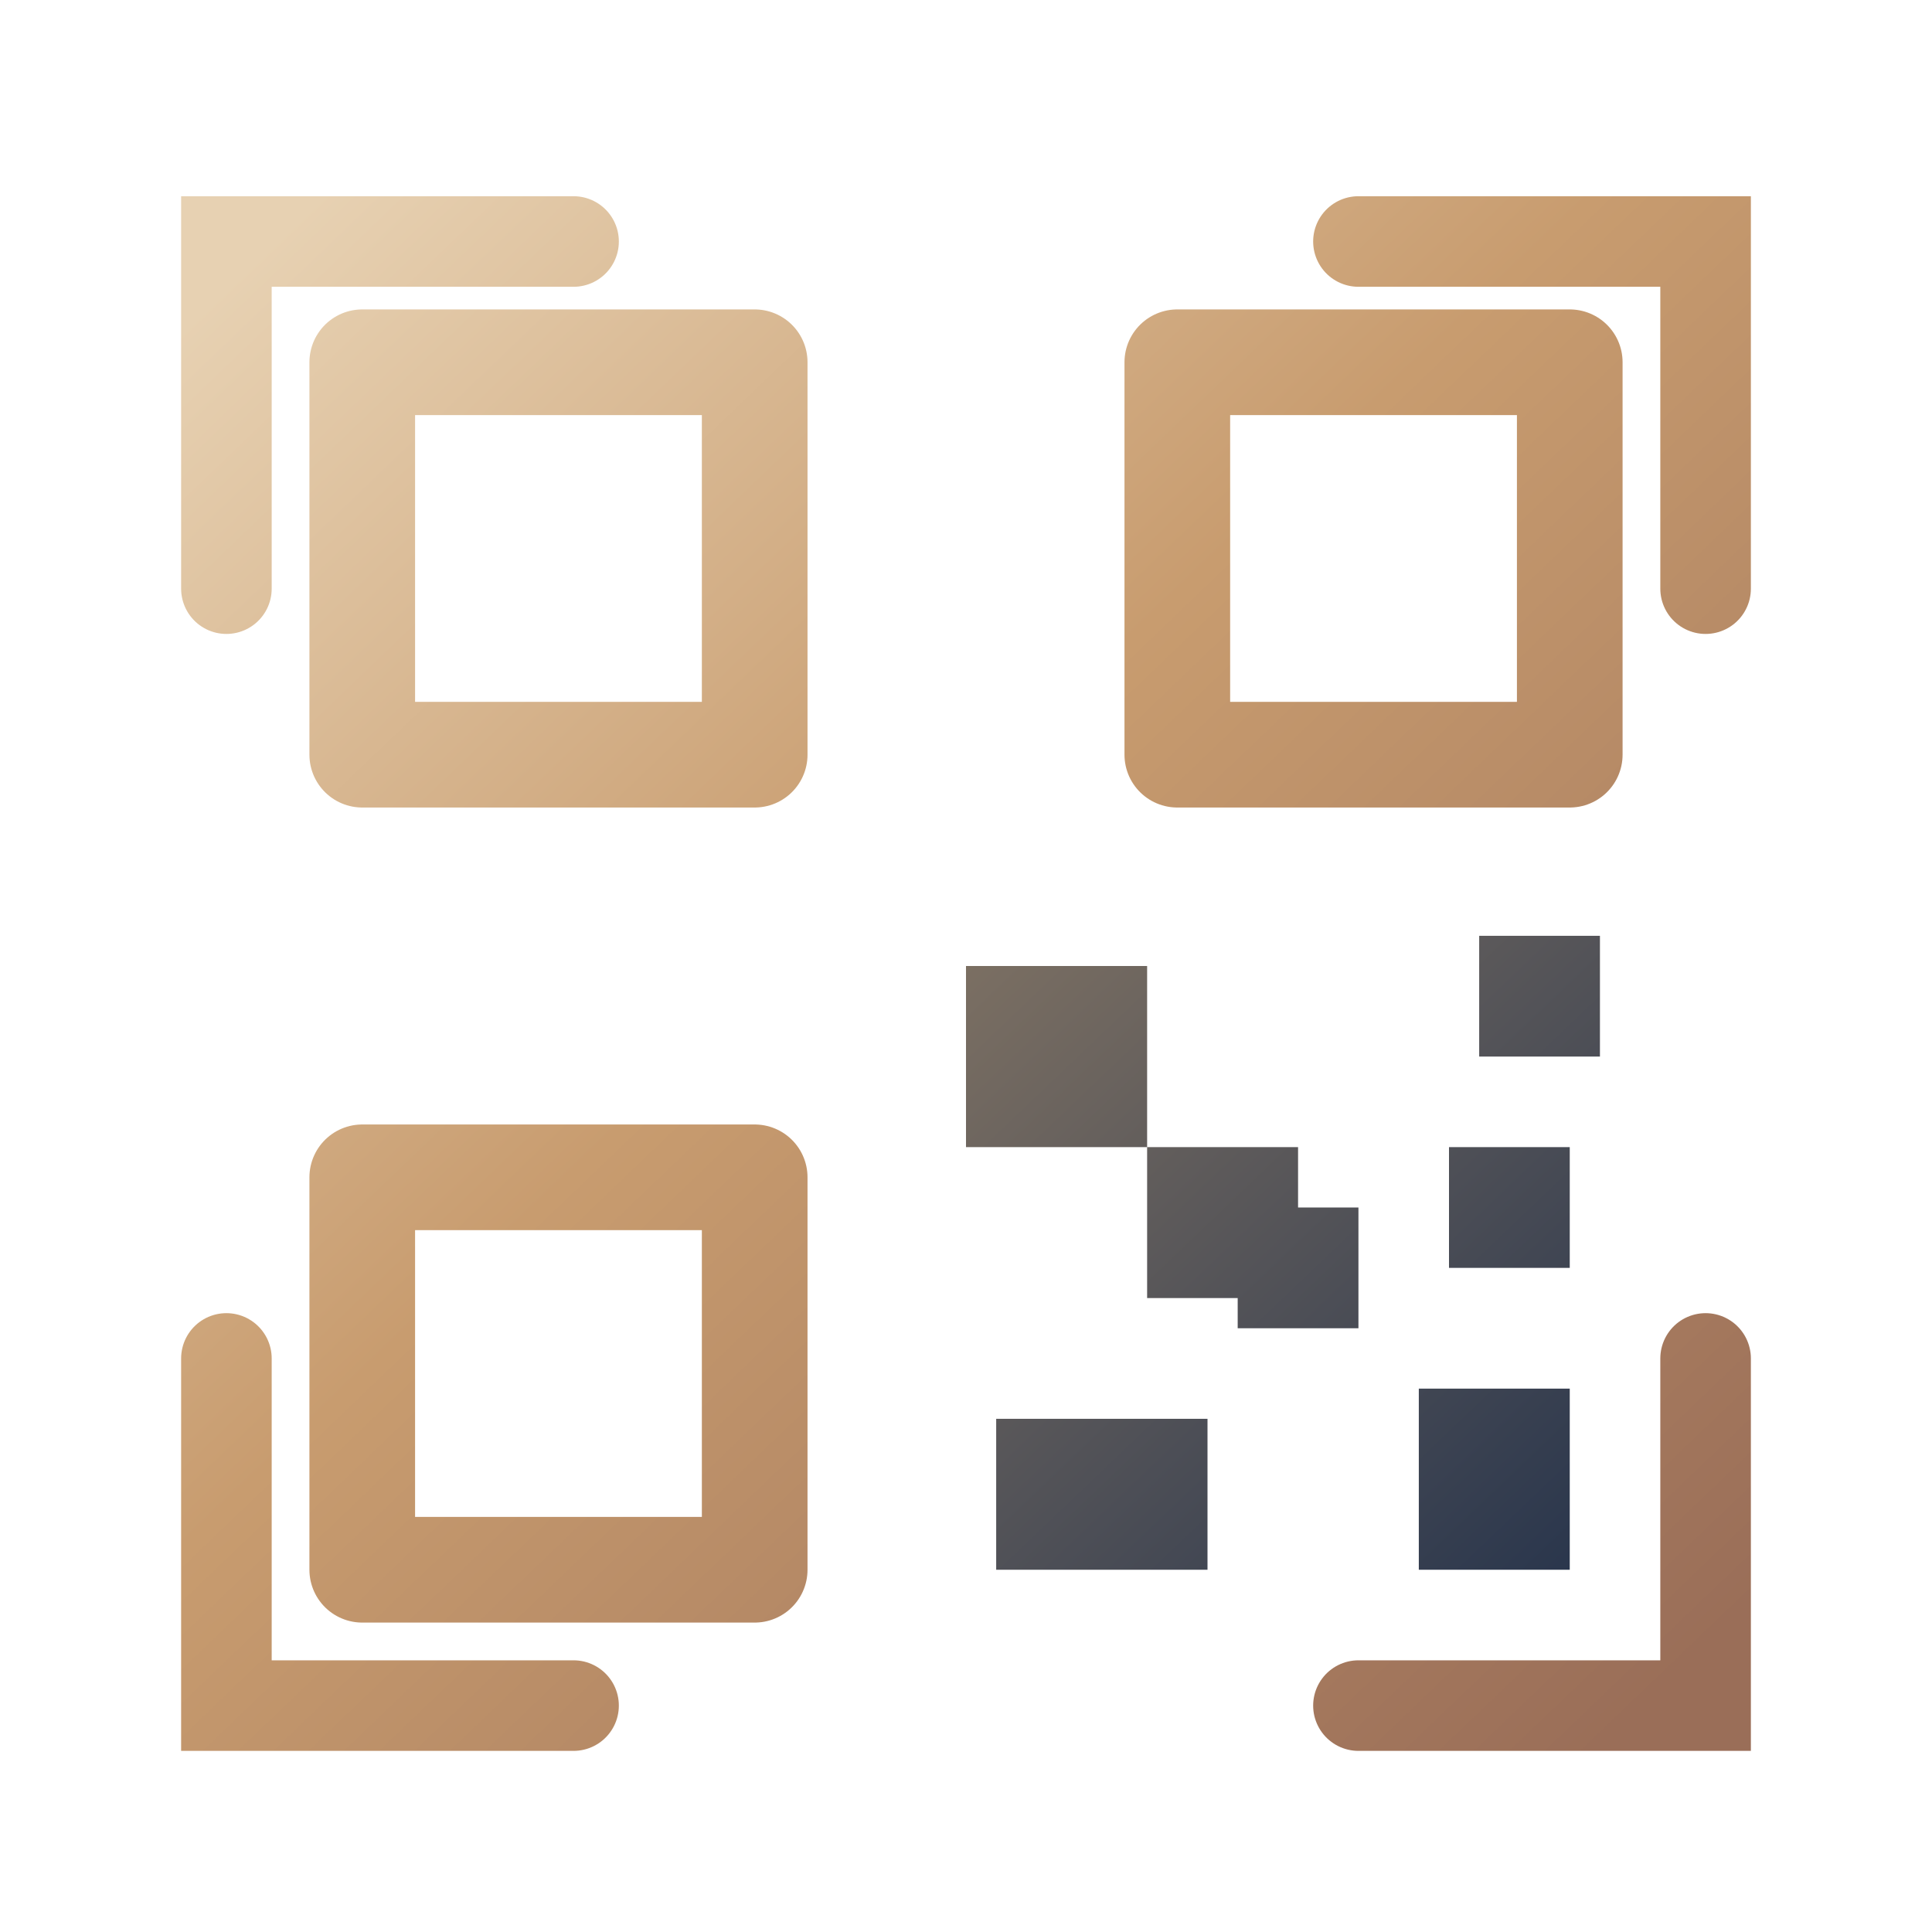
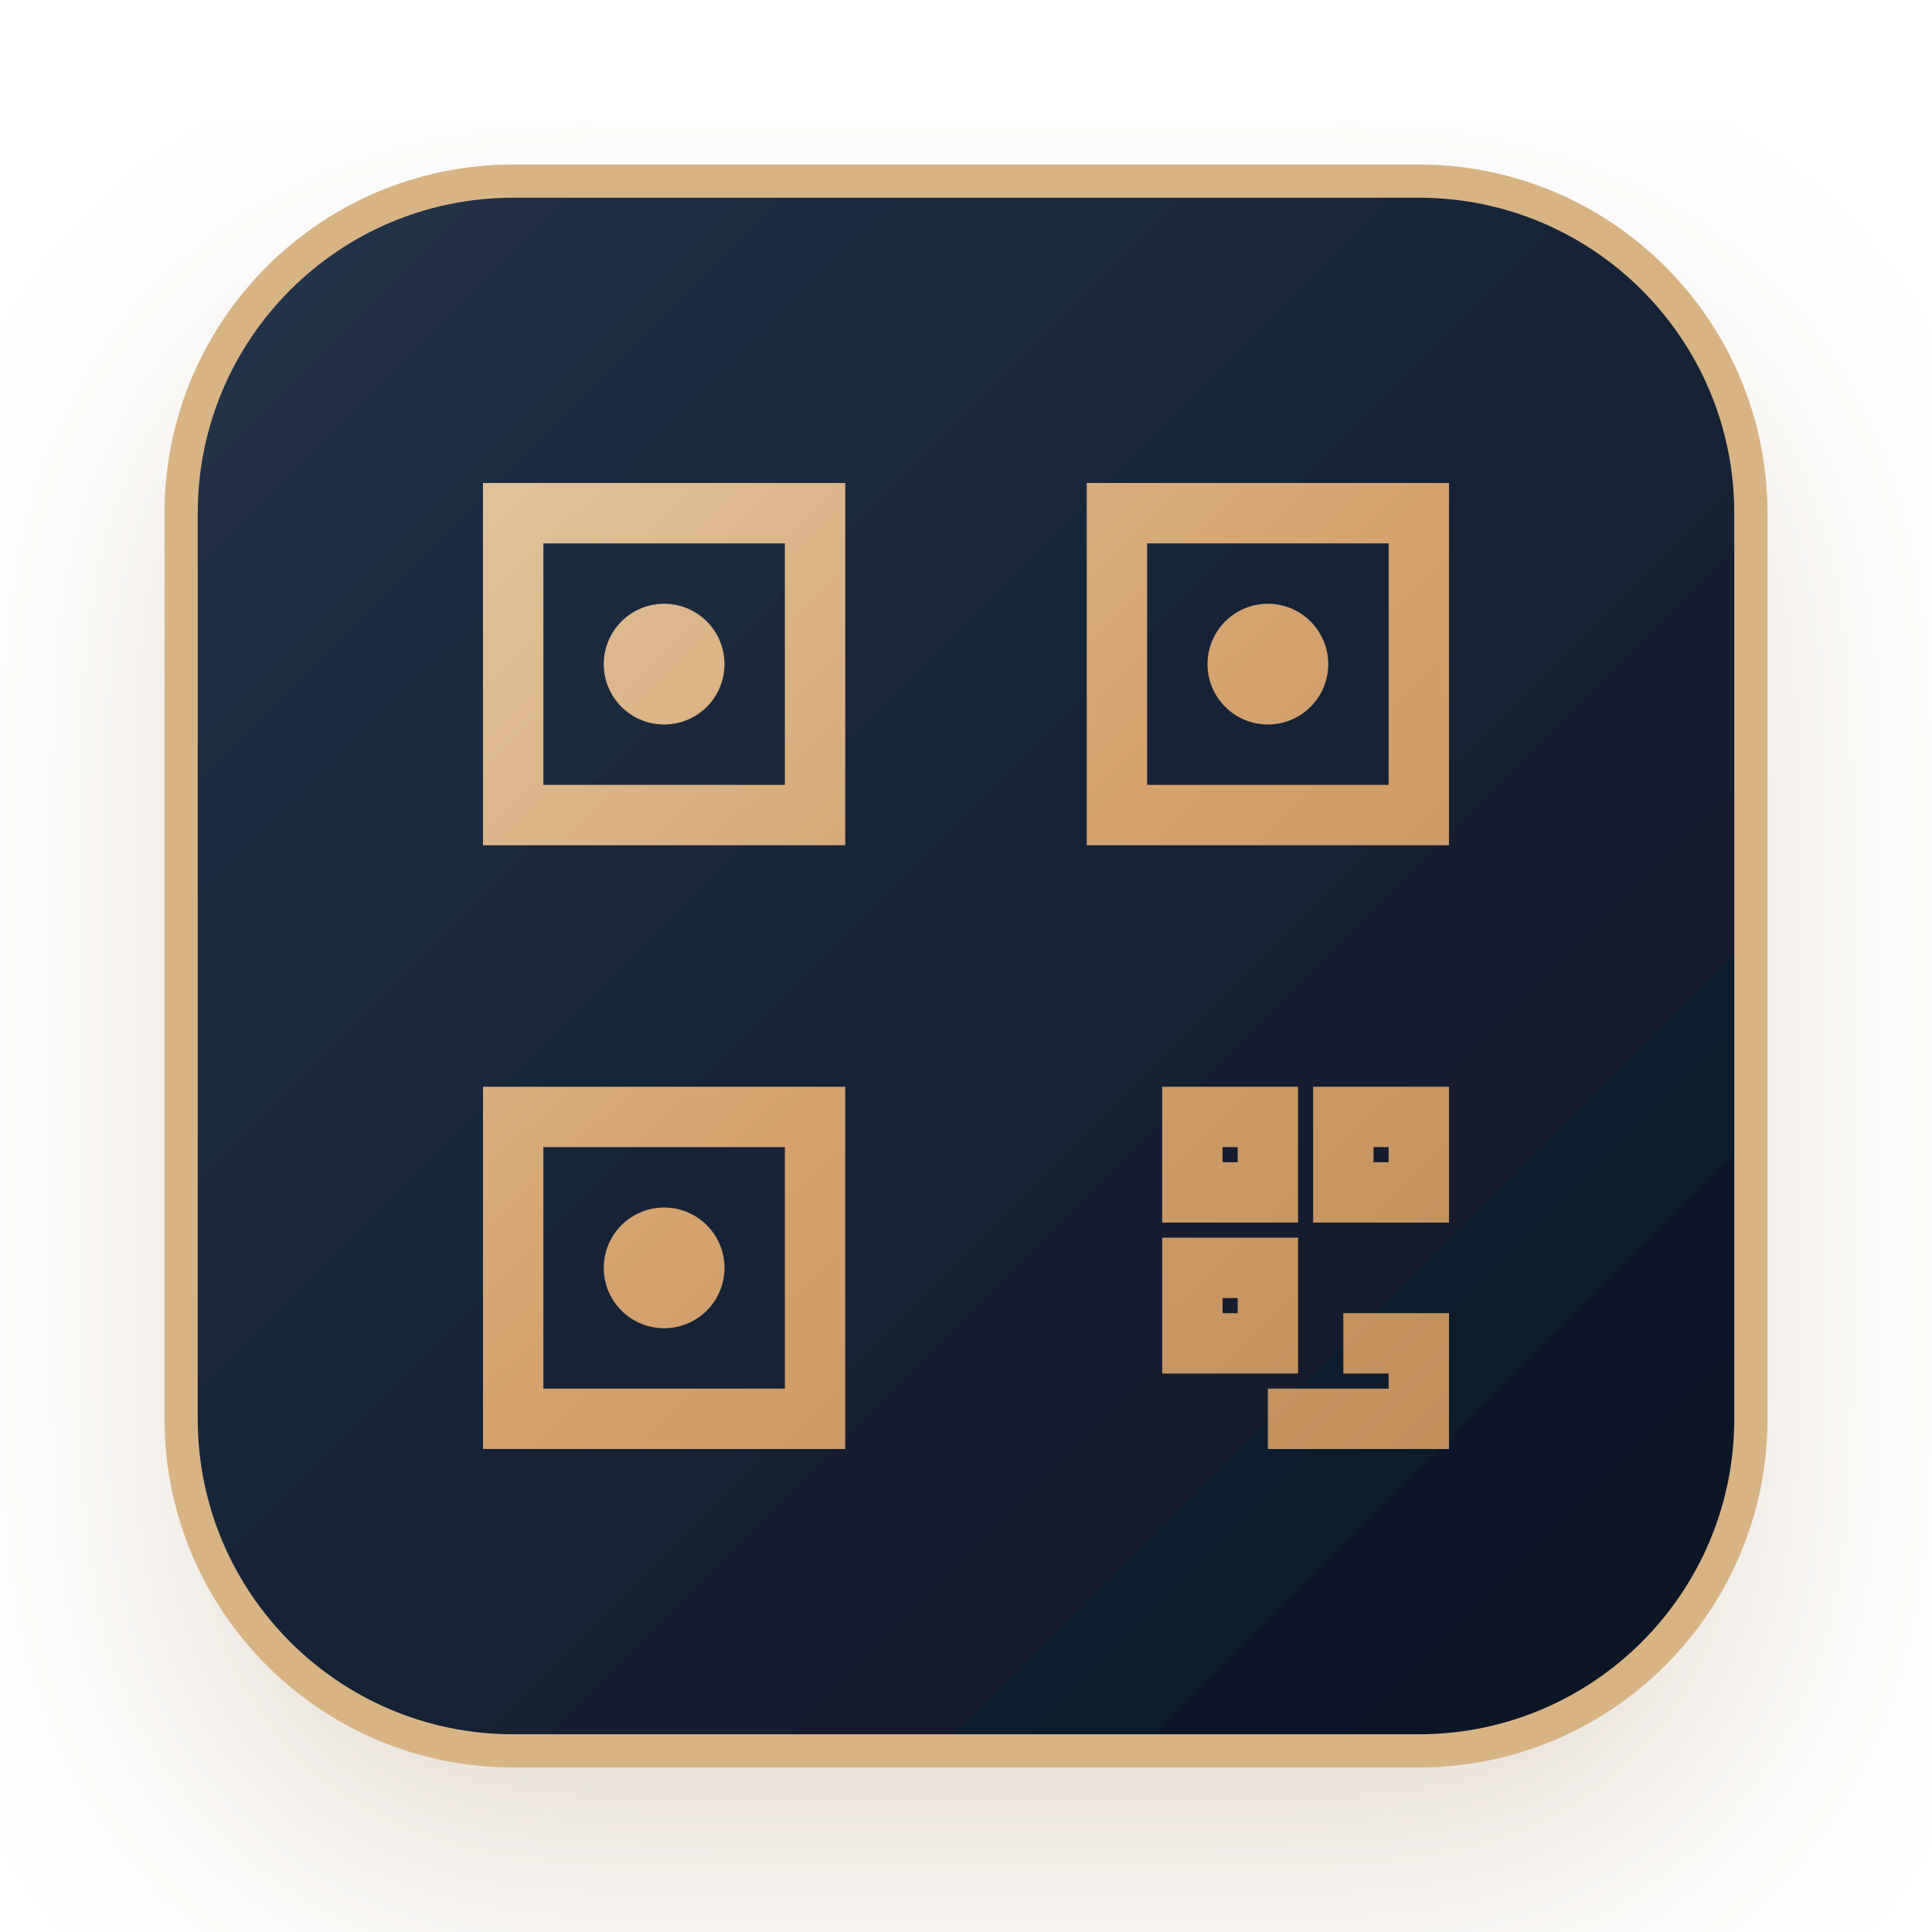
<svg xmlns="http://www.w3.org/2000/svg" viewBox="0 0 128 128" fill="none">
  <defs>
-     <linearGradient id="g" x1="18" y1="16" x2="110" y2="112" gradientUnits="userSpaceOnUse">
-       <stop stop-color="#E7D1B2" />
-       <stop offset="0.44" stop-color="#C89C6F" />
-       <stop offset="1" stop-color="#9A6E58" />
+     <linearGradient id="gold" x1="20" y1="18" x2="108" y2="108" gradientUnits="userSpaceOnUse">
+       <stop offset="0" stop-color="#E8D0AE" />
+       <stop offset="0.5" stop-color="#D3A26E" />
+       <stop offset="1" stop-color="#B88755" />
    </linearGradient>
-     <linearGradient id="s" x1="22" y1="20" x2="106" y2="108" gradientUnits="userSpaceOnUse">
-       <stop stop-color="#D2AC7A" />
-       <stop offset="1" stop-color="#24324B" />
+     <linearGradient id="navy" x1="14" y1="14" x2="114" y2="114" gradientUnits="userSpaceOnUse">
+       <stop offset="0" stop-color="#22324A" />
+       <stop offset="1" stop-color="#0C1424" />
    </linearGradient>
-     <filter id="glow" x="-30%" y="-30%" width="160%" height="160%">
-       <feGaussianBlur stdDeviation="2.4" result="blur" />
-       <feColorMatrix in="blur" type="matrix" values="1 0 0 0 0.95  0 1 0 0 0.52  0 0 1 0 0.38  0 0 0 0.55 0" />
-       <feBlend in="SourceGraphic" />
+     <filter id="shadow" x="0" y="0" width="128" height="128" filterUnits="userSpaceOnUse" color-interpolation-filters="sRGB">
+       <feDropShadow dx="0" dy="8" stdDeviation="8" flood-color="#9A7A51" flood-opacity="0.24" />
    </filter>
  </defs>
-   <path d="M24 24h26v26H24V24Zm54 0h26v26H78V24ZM24 78h26v26H24V78Z" stroke="url(#g)" stroke-width="7" stroke-linejoin="round" />
-   <path d="M76 76h10v10H76V76Zm20 0h8v8h-8v-8ZM66 94h14v10H66V94Zm28-2h10v12H94V92Zm-12-12h8v8h-8v-8Zm-18-16h12v12H64V64Zm34-2h8v8h-8v-8Z" fill="url(#s)" />
-   <path d="M15 39V16h23M90 16h23v23M15 90v23h23M90 113h23V90" stroke="url(#g)" stroke-width="6" stroke-linecap="round" />
+   <g filter="url(#shadow)">
+     <rect x="12" y="12" width="104" height="104" rx="22" fill="url(#navy)" stroke="#D8B485" stroke-width="2.2" />
+   </g>
+   <path d="M34 34h20v20H34zM74 34h20v20H74zM34 74h20v20H34z" stroke="url(#gold)" stroke-width="4" />
+   <path d="M79 74h5v5h-5zM89 74h5v5h-5zM79 84h5v5h-5zM89 89h5v5h-10" stroke="url(#gold)" stroke-width="4" />
+   <path d="M44 44h0M84 44h0M44 84h0" stroke="url(#gold)" stroke-width="8" stroke-linecap="round" />
</svg>
